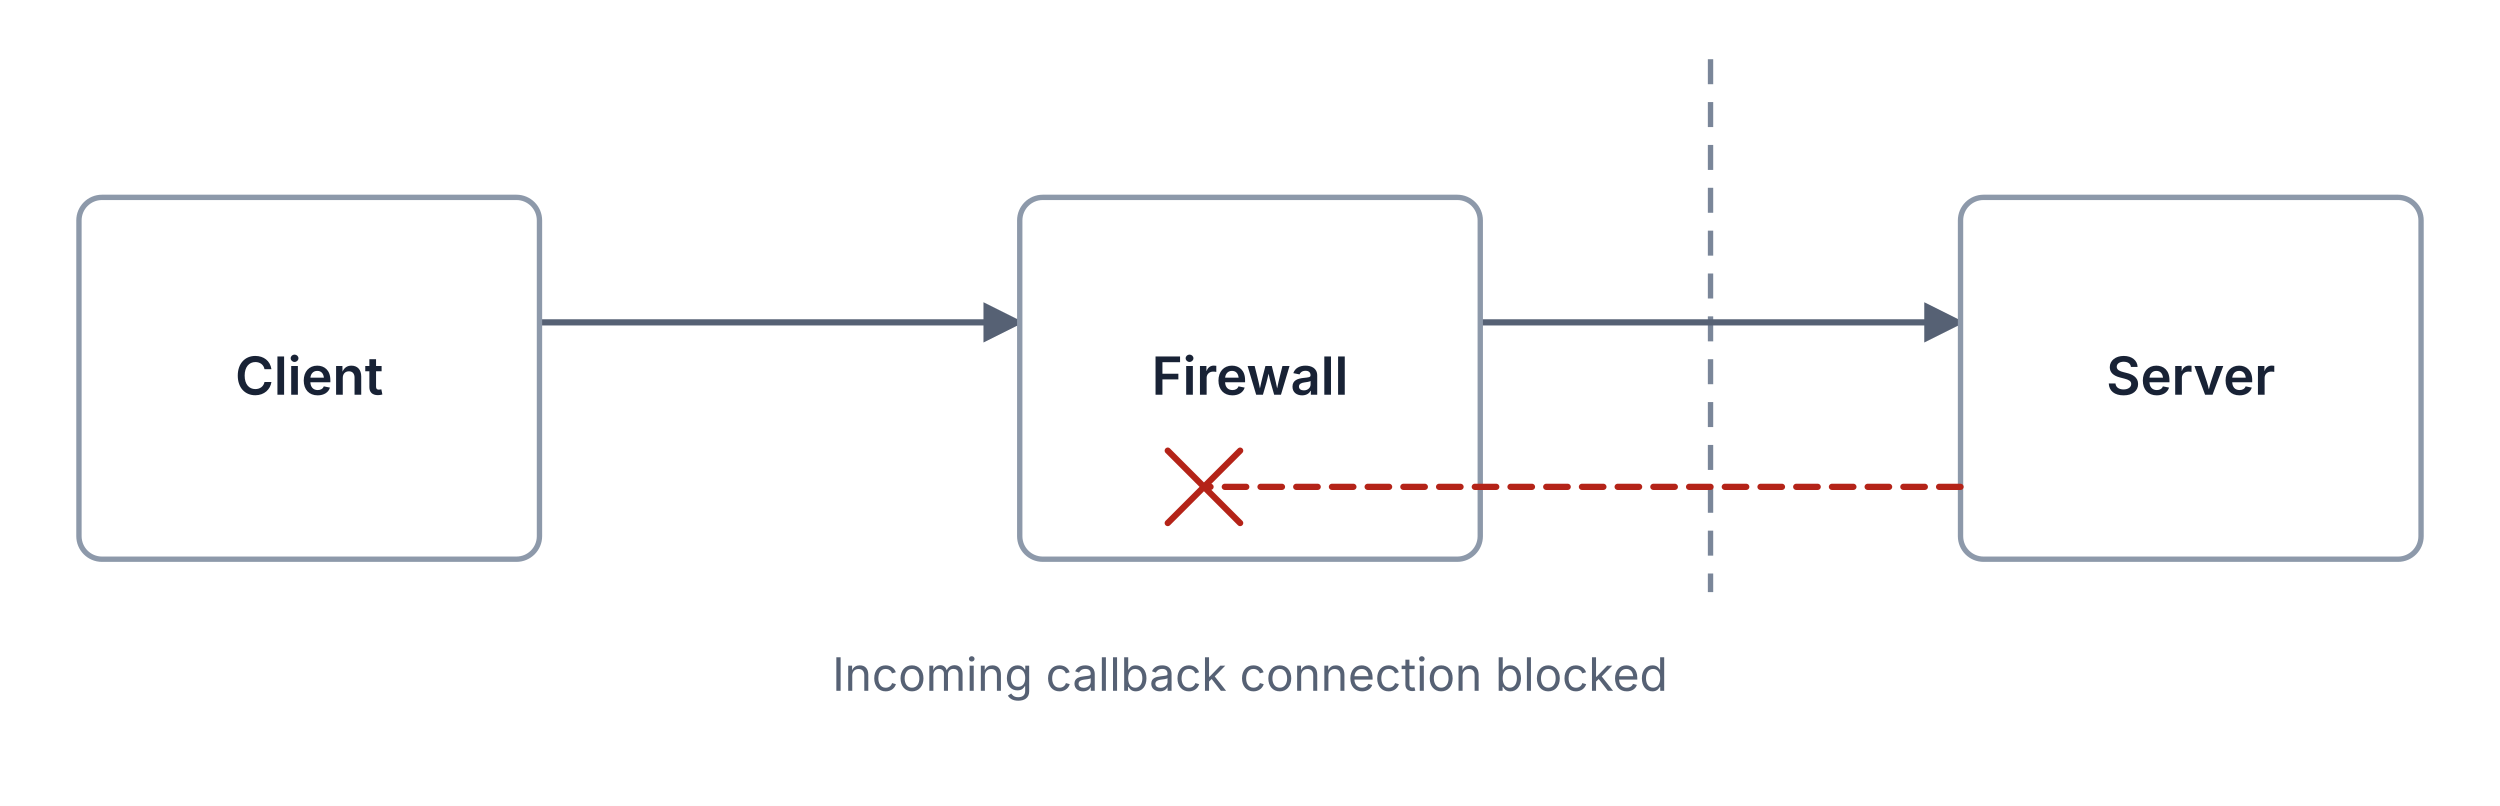
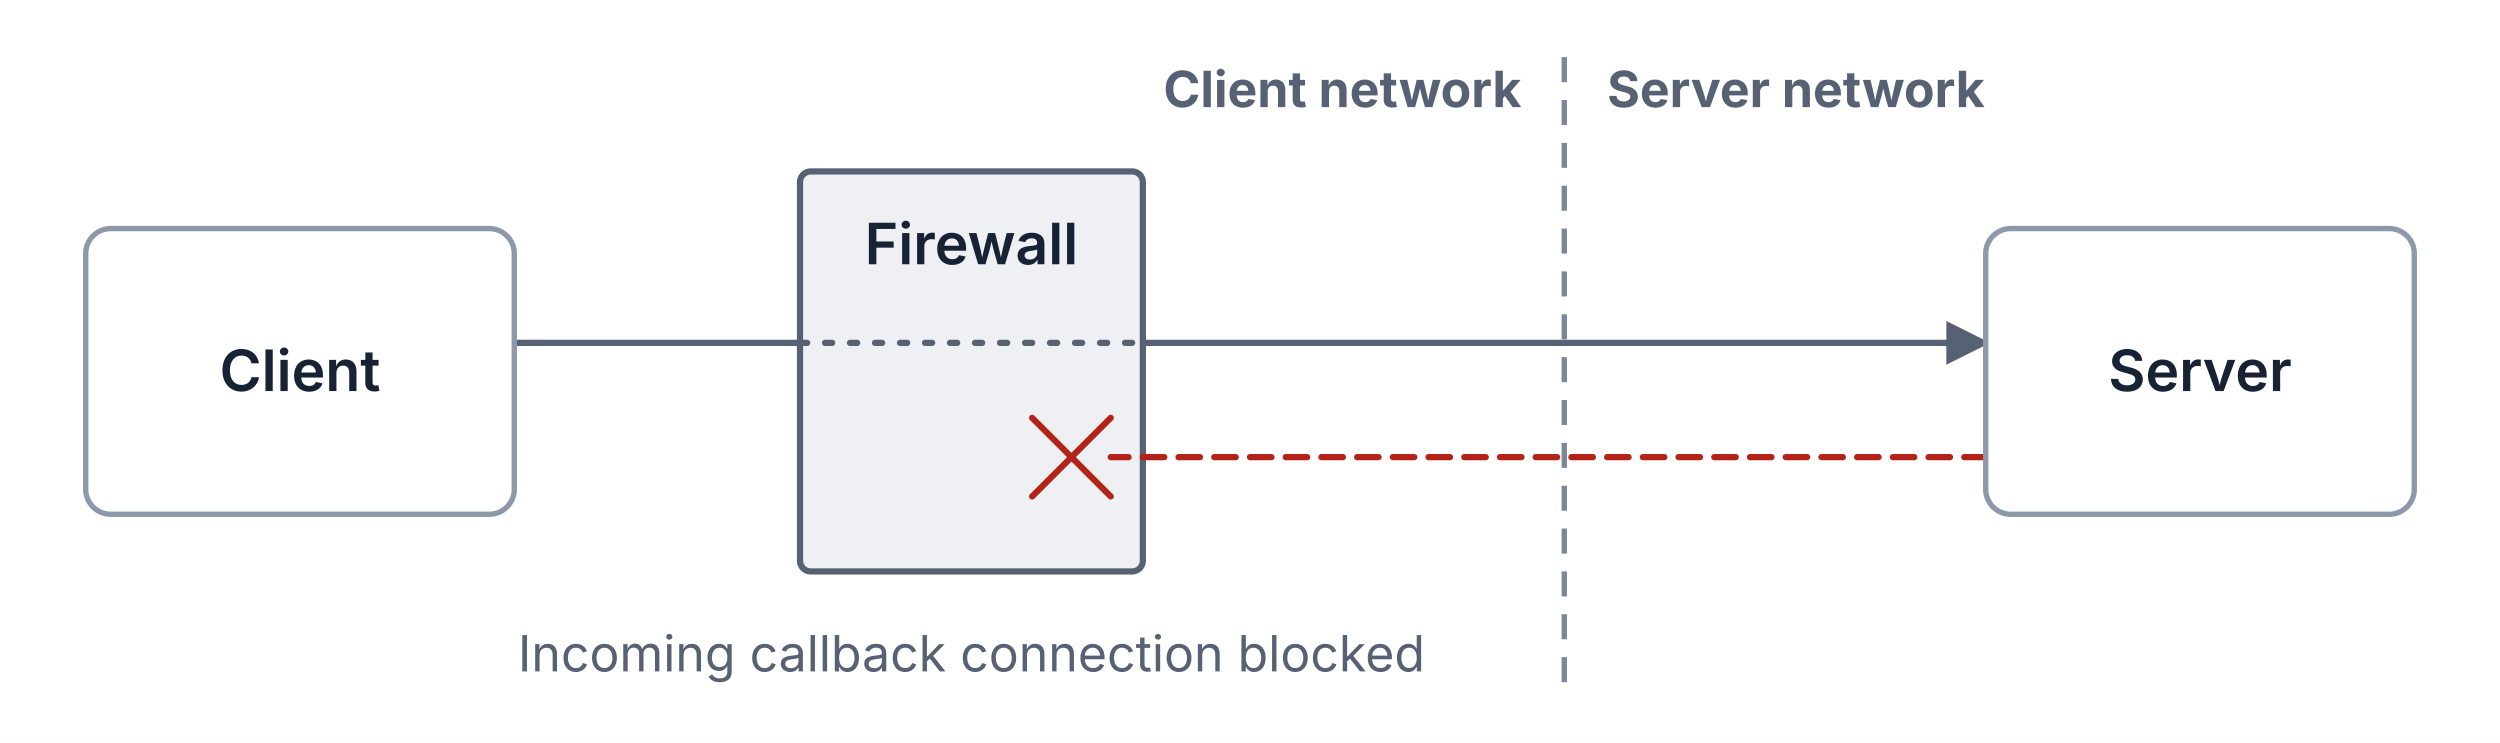
- <svg xmlns="http://www.w3.org/2000/svg" width="700" height="225.66" viewBox="0 0 760 245" role="img" aria-labelledby="title description">
+ <svg xmlns="http://www.w3.org/2000/svg" width="700" height="208" viewBox="0 0 700 208" role="img" aria-labelledby="title description">
  <defs>
    <marker id="arrow" viewBox="0 0 8 8" refX="7.2" refY="4" markerWidth="7" markerHeight="7" orient="auto-start-reverse">
      <path d="M 0 0 L 8 4 L 0 8 Z" fill="#566174" />
    </marker>
  </defs>
  <style>
    text {
      fill: #182235;
      font-family: Inter, ui-sans-serif, system-ui, -apple-system, BlinkMacSystemFont, "Segoe UI", sans-serif;
    }
    .label {
      font-size: 16px;
      font-weight: 600;
      text-anchor: middle;
    }
    .annotation {
      fill: #566174;
      font-size: 14px;
      text-anchor: middle;
    }
+     .zone-label {
+       fill: #566174;
+       font-size: 14px;
+       font-weight: 650;
+     }
    .application {
      fill: #ffffff;
      stroke: #8d99aa;
      stroke-width: 1.5;
+     }
+     .firewall {
+       fill: #eef0f3;
+       stroke: #566174;
+       stroke-width: 1.75;
    }
    .network-boundary {
      fill: none;
      stroke: #7a8699;
      stroke-width: 1.5;
      stroke-dasharray: 7 5;
    }
    .connector {
      fill: none;
      stroke: #566174;
      stroke-width: 1.75;
      stroke-linecap: round;
      stroke-linejoin: round;
    }
    .one-way {
      marker-end: url(#arrow);
    }
-     .blocked-cross {
-       stroke: #b42318;
+     .through-firewall {
+       stroke-dasharray: 2 5;
    }
    .blocked {
      stroke: #b42318;
      stroke-dasharray: 6 4;
    }
+     .blocked-cross {
+       stroke: #b42318;
+     }
  </style>
-   <rect width="760" height="245" fill="#ffffff" />
+   <rect width="700" height="208" fill="#ffffff" />
  <g id="boundaries" aria-hidden="true">
-     <path class="network-boundary" d="M 520 18 V 180" vector-effect="non-scaling-stroke" />
+     <path class="network-boundary" d="M 438 16 V 192" vector-effect="non-scaling-stroke" />
  </g>
  <g id="connectors" aria-hidden="true">
-     <path class="connector one-way" d="M 164 98 L 310 98" vector-effect="non-scaling-stroke" />
-     <path class="connector one-way" d="M 450 98 L 596 98" vector-effect="non-scaling-stroke" />
+     <path class="connector one-way" d="M 144 96 H 556" vector-effect="non-scaling-stroke" />
  </g>
  <g id="components" aria-hidden="true">
-     <rect class="application" x="24" y="60" width="140" height="110" rx="7" vector-effect="non-scaling-stroke" />
-     <rect class="application" x="310" y="60" width="140" height="110" rx="7" vector-effect="non-scaling-stroke" />
-     <rect class="application" x="596" y="60" width="140" height="110" rx="7" vector-effect="non-scaling-stroke" />
-     <path class="connector blocked" d="M 596 148 H 366" vector-effect="non-scaling-stroke" />
-     <path class="connector blocked-cross" d="M 355 137 L 377 159 M 355 159 L 377 137" vector-effect="non-scaling-stroke" />
+     <rect class="application" x="24" y="64" width="120" height="80" rx="7" vector-effect="non-scaling-stroke" />
+     <rect class="firewall" x="224" y="48" width="96" height="112" rx="3" vector-effect="non-scaling-stroke" />
+     <path class="connector through-firewall" d="M 224 96 H 320" vector-effect="non-scaling-stroke" />
+     <path class="connector blocked" d="M 556 128 H 311" vector-effect="non-scaling-stroke" />
+     <path class="connector blocked-cross" d="M 289 117 L 311 139 M 289 139 L 311 117" vector-effect="non-scaling-stroke" />
+     <rect class="application" x="556" y="64" width="120" height="80" rx="7" vector-effect="non-scaling-stroke" />
  </g>
  <g id="labels">
-     <text class="label" x="94.0" y="120.0">Client</text>
-     <text class="label" x="380.0" y="120.0">Firewall</text>
-     <text class="label" x="666.0" y="120.0">Server</text>
-     <text class="annotation" x="380" y="210">Incoming callback connection blocked</text>
+     <text class="zone-label" x="426" y="30" text-anchor="end">Client network</text>
+     <text class="zone-label" x="450" y="30">Server network</text>
+     <text class="label" x="84" y="109.5">Client</text>
+     <text class="label" x="272" y="74">Firewall</text>
+     <text class="label" x="616" y="109.5">Server</text>
+     <text class="annotation" x="272" y="188">Incoming callback connection blocked</text>
  </g>
</svg>
